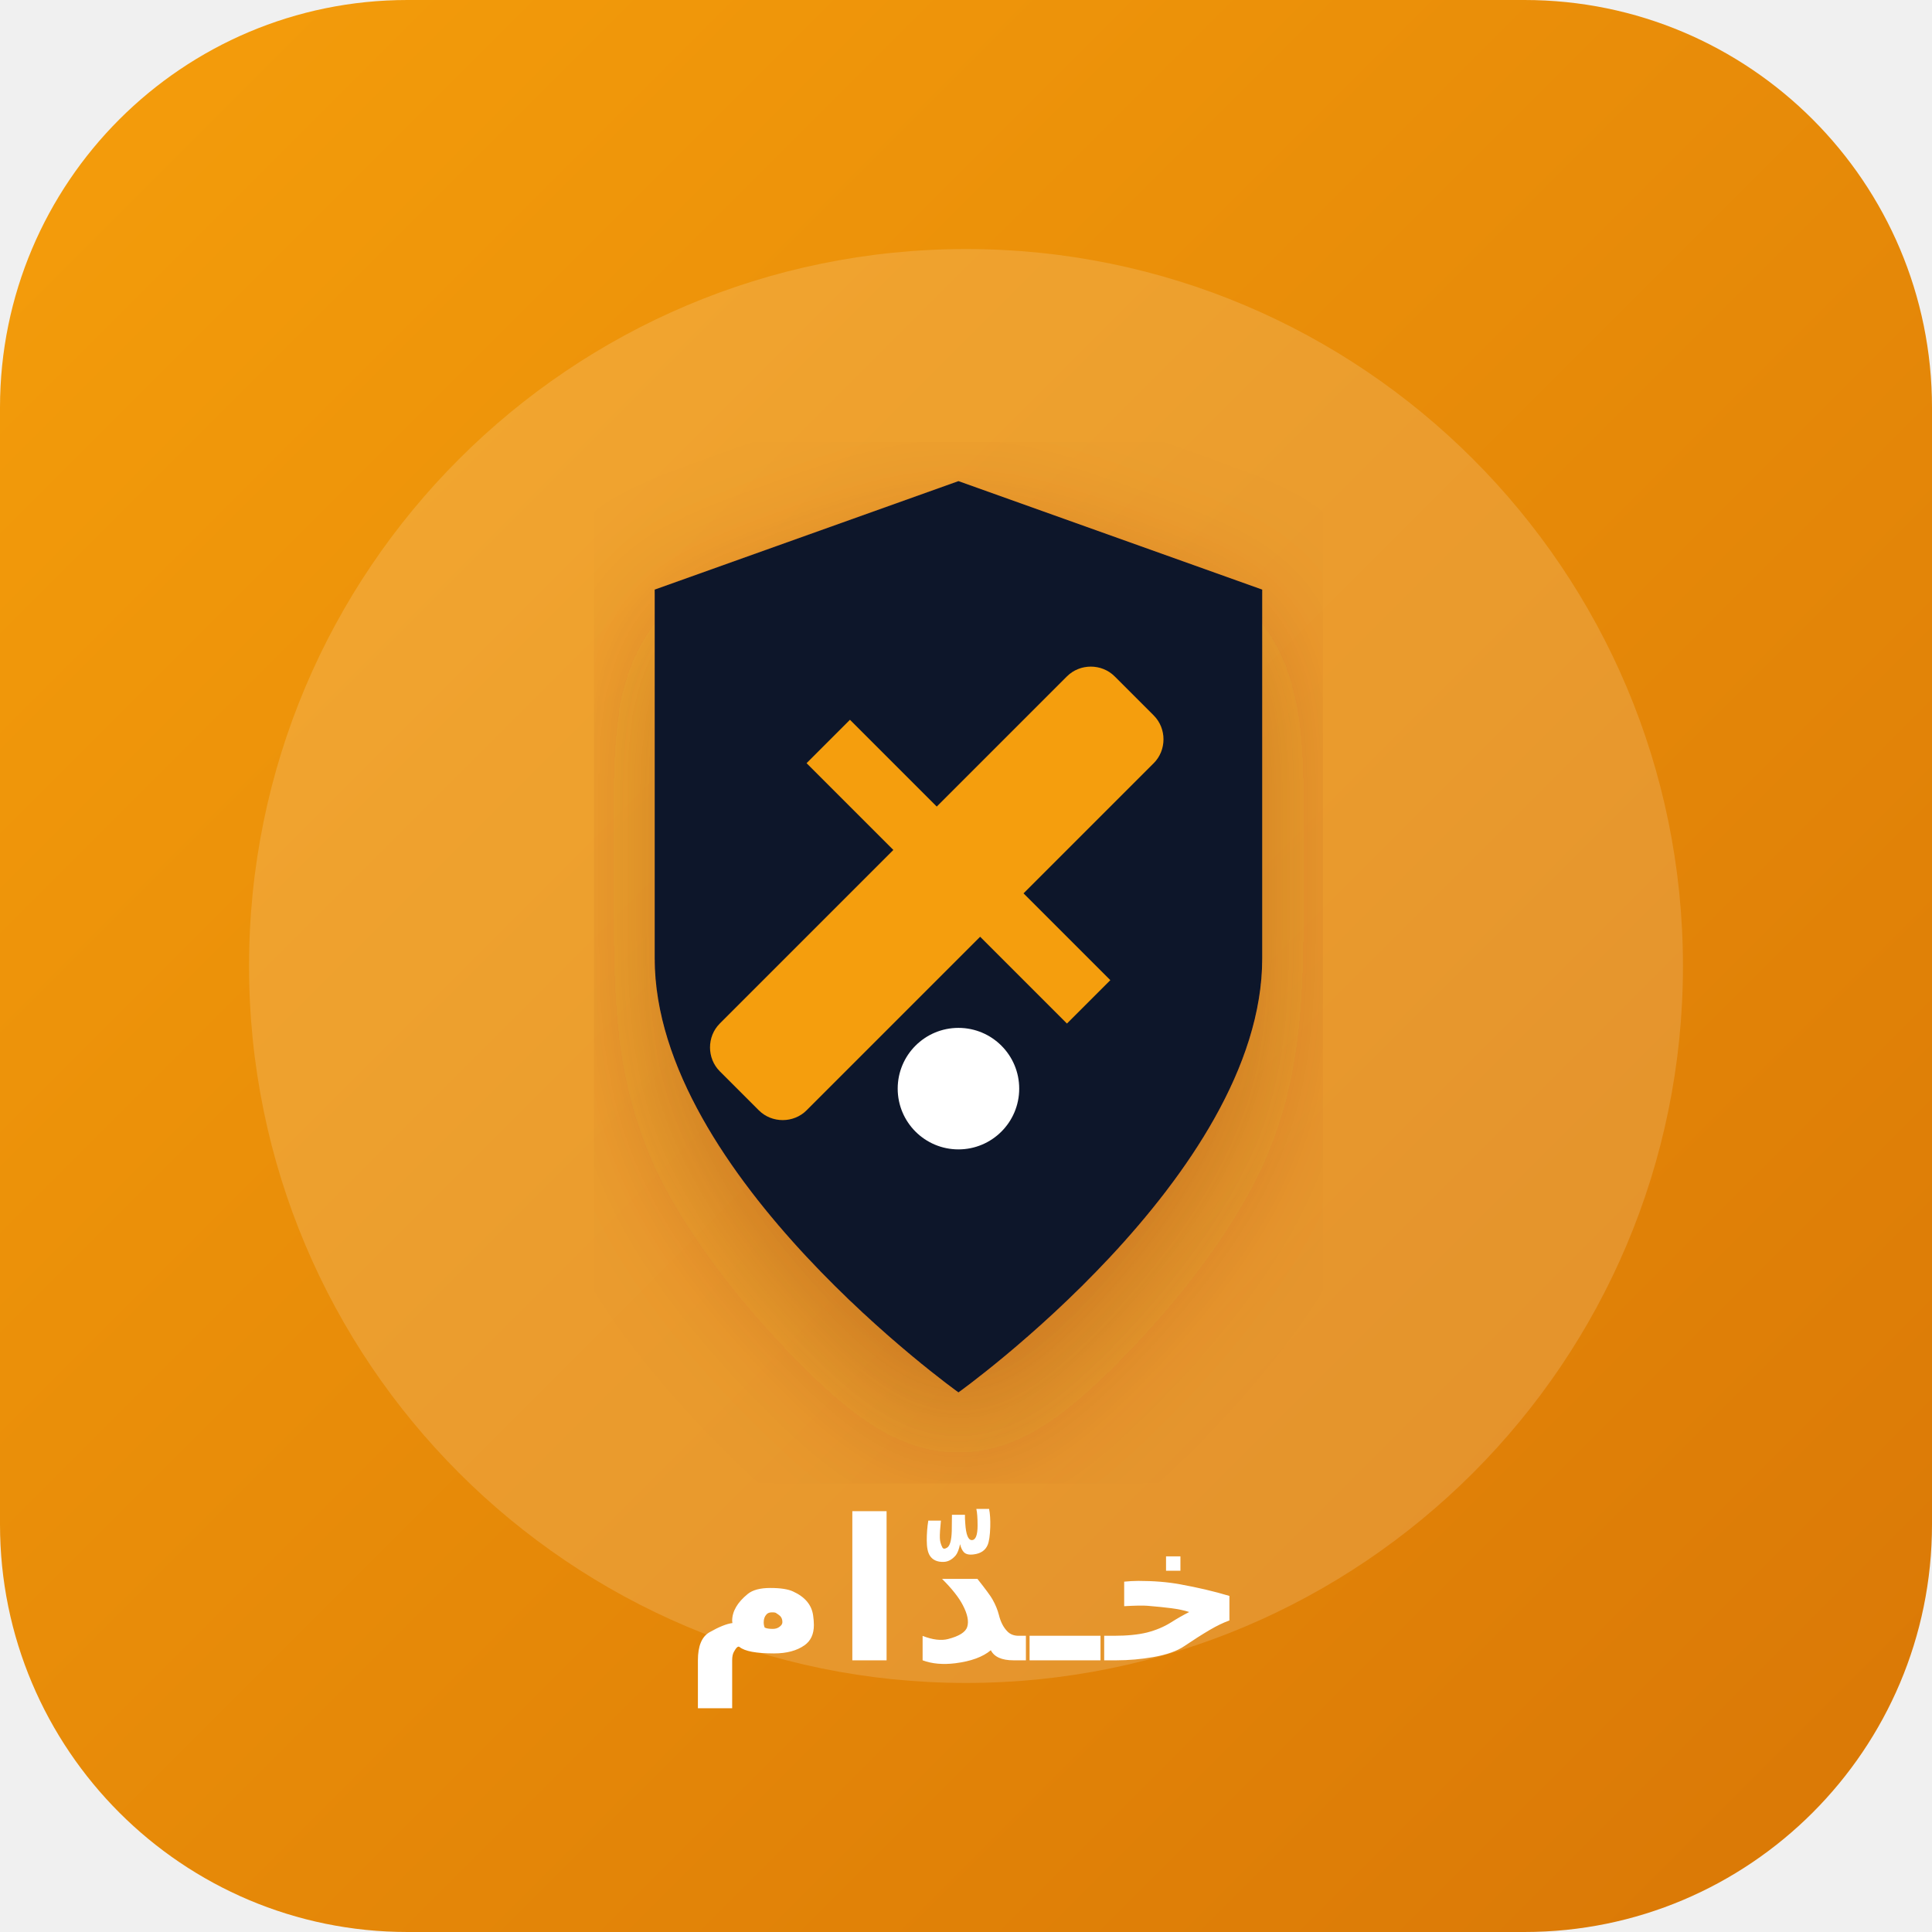
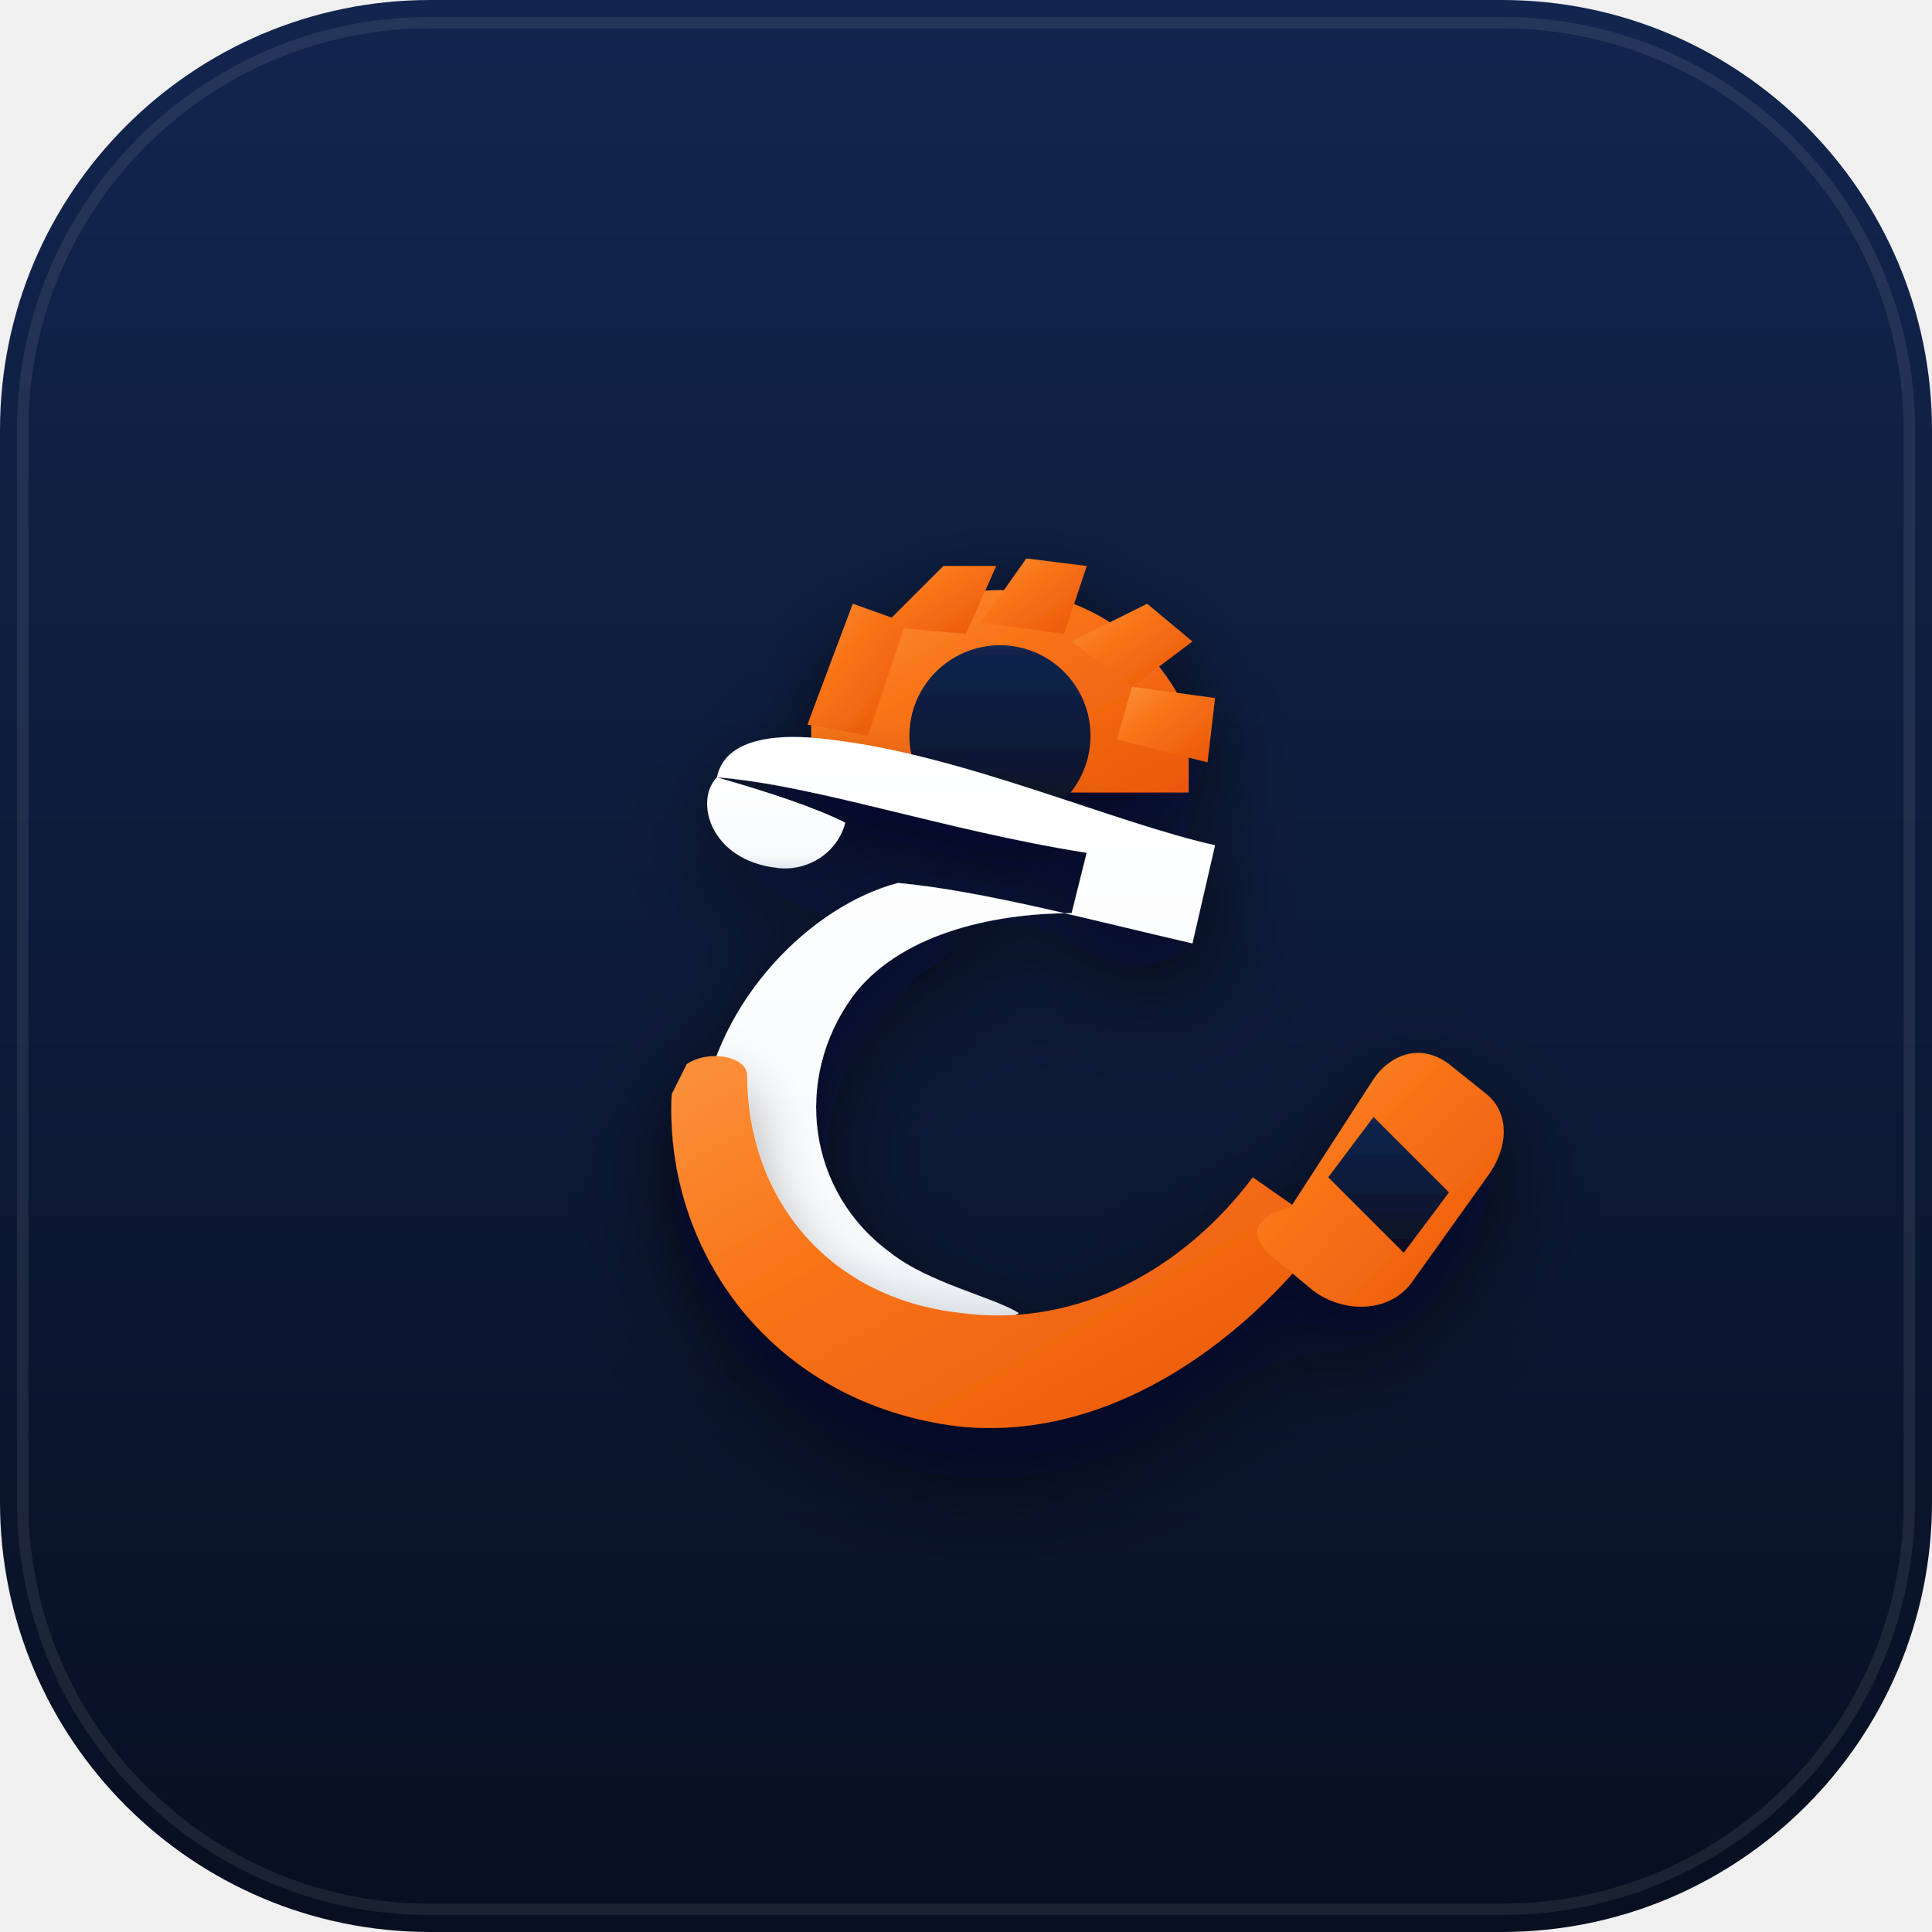
<svg xmlns="http://www.w3.org/2000/svg" viewBox="0 0 512 512" width="512" height="512">
  <defs>
-     <linearGradient id="bg" x1="0%" y1="0%" x2="100%" y2="100%">
-       <stop offset="0%" stop-color="#f59e0b" />
-       <stop offset="100%" stop-color="#d97706" />
+     <linearGradient id="bg_gradient" x1="0%" y1="0%" x2="0%" y2="100%">
+       <stop offset="0%" stop-color="#12254e" />
+       <stop offset="60%" stop-color="#0c1935" />
+       <stop offset="100%" stop-color="#070f20" />
    </linearGradient>
-     <filter id="shadow" x="-10%" y="-10%" width="120%" height="120%">
-       <feDropShadow dx="0" dy="12" stdDeviation="16" flood-color="#78350f" flood-opacity="0.3" />
+     <linearGradient id="orange_gradient" x1="0%" y1="0%" x2="100%" y2="100%">
+       <stop offset="0%" stop-color="#fb923c" />
+       <stop offset="40%" stop-color="#f97316" />
+       <stop offset="100%" stop-color="#ea580c" />
+     </linearGradient>
+     <linearGradient id="white_gradient" x1="0%" y1="0%" x2="0%" y2="100%">
+       <stop offset="0%" stop-color="#ffffff" />
+       <stop offset="85%" stop-color="#f8fafc" />
+       <stop offset="100%" stop-color="#e2e8f0" />
+     </linearGradient>
+     <filter id="icon_shadow" x="-15%" y="-15%" width="130%" height="130%">
+       <feDropShadow dx="0" dy="12" stdDeviation="14" flood-color="#020617" flood-opacity="0.5" />
+     </filter>
+     <filter id="element_shadow" x="-20%" y="-20%" width="140%" height="140%">
+       <feDropShadow dx="0" dy="8" stdDeviation="8" flood-color="#020617" flood-opacity="0.35" />
    </filter>
  </defs>
-   <rect width="512" height="512" rx="108" fill="url(#bg)" />
-   <circle cx="256" cy="256" r="190" fill="#ffffff" fill-opacity="0.15" />
-   <g filter="url(#shadow)" fill="#ffffff" transform="translate(116, 116) scale(1.15)">
-     <path d="M120 10 L190 35 L190 120 C190 170 120 220 120 220 C120 220 50 170 50 120 L50 35 Z" fill="#0f172a" />
-     <path d="M95 65 L115 85 L145 55 C148 52 153 52 156 55 L165 64 C168 67 168 72 165 75 L135 105 L155 125 L145 135 L125 115 L85 155 C82 158 77 158 74 155 L65 146 C62 143 62 138 65 135 L105 95 L85 75 Z" fill="#f59e0b" />
-     <circle cx="120" cy="150" r="14" fill="#ffffff" />
+   <rect width="512" height="512" rx="114" ry="114" fill="url(#bg_gradient)" />
+   <rect x="6" y="6" width="500" height="500" rx="108" ry="108" fill="none" stroke="#ffffff" stroke-opacity="0.08" stroke-width="3" />
+   <g filter="url(#icon_shadow)">
+     <g fill="url(#orange_gradient)" filter="url(#element_shadow)">
+       <path d="         M 215 190         A 54 54 0 0 1 315 190         L 315 210         L 215 210         Z       " />
+       <polygon points="214,192 226,160 240,165 230,195" />
+       <polygon points="234,166 250,150 264,150 256,168" />
+       <polygon points="260,165 272,148 288,150 282,168" />
+       <polygon points="284,170 304,160 316,170 300,182" />
+       <polygon points="300,182 322,185 320,202 296,196" />
+       <circle cx="265" cy="195" r="24" fill="url(#bg_gradient)" />
+     </g>
+     <path d="         M 190 206         C 192 196 205 194 220 196         C 255 200 295 218 322 224         L 316 250         C 290 244 260 236 238 234         C 215 240 190 265 186 295         C 182 325 200 350 230 355         C 246 358 260 354 270 348         C 264 344 246 340 236 332         C 214 316 210 286 226 264         C 238 248 262 242 284 242         L 288 226         C 250 220 216 208 190 206         Z       " fill="url(#white_gradient)" filter="url(#element_shadow)" />
+     <path d="         M 190 206         C 184 212 188 228 206 230         C 214 231 222 226 224 218         C 216 214 204 210 190 206         Z       " fill="url(#white_gradient)" />
+     <g fill="url(#orange_gradient)" filter="url(#element_shadow)">
+       <path d="           M 178 290           C 176 332 205 372 254 378           C 292 382 328 358 352 326           L 332 312           C 314 336 286 352 255 348           C 218 344 198 316 198 285           C 198 280 188 278 182 282           Z         " />
+       <path d="           M 342 320           L 364 286           C 368 280 376 276 384 282           L 394 290           C 400 295 400 304 394 312           L 374 340           C 368 348 356 348 348 342           L 336 332           C 330 326 334 322 342 320           Z         " />
+       <path d="           M 364 296           L 384 316           L 372 332           L 352 312           Z         " fill="url(#bg_gradient)" />
+     </g>
  </g>
-   <text x="256" y="440" font-family="sans-serif" font-weight="900" font-size="52" fill="#ffffff" text-anchor="middle" letter-spacing="2">خـدّام</text>
</svg>
